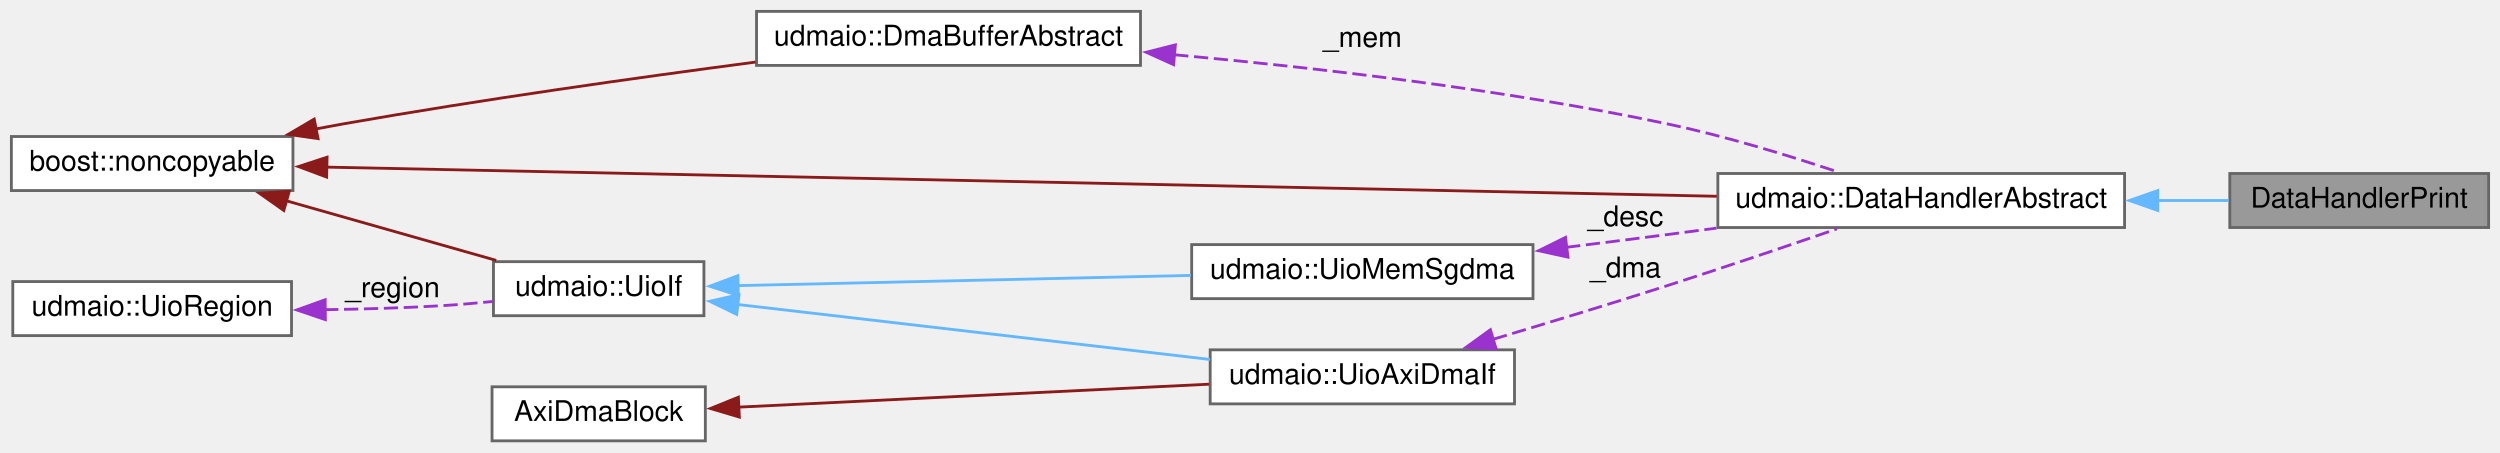
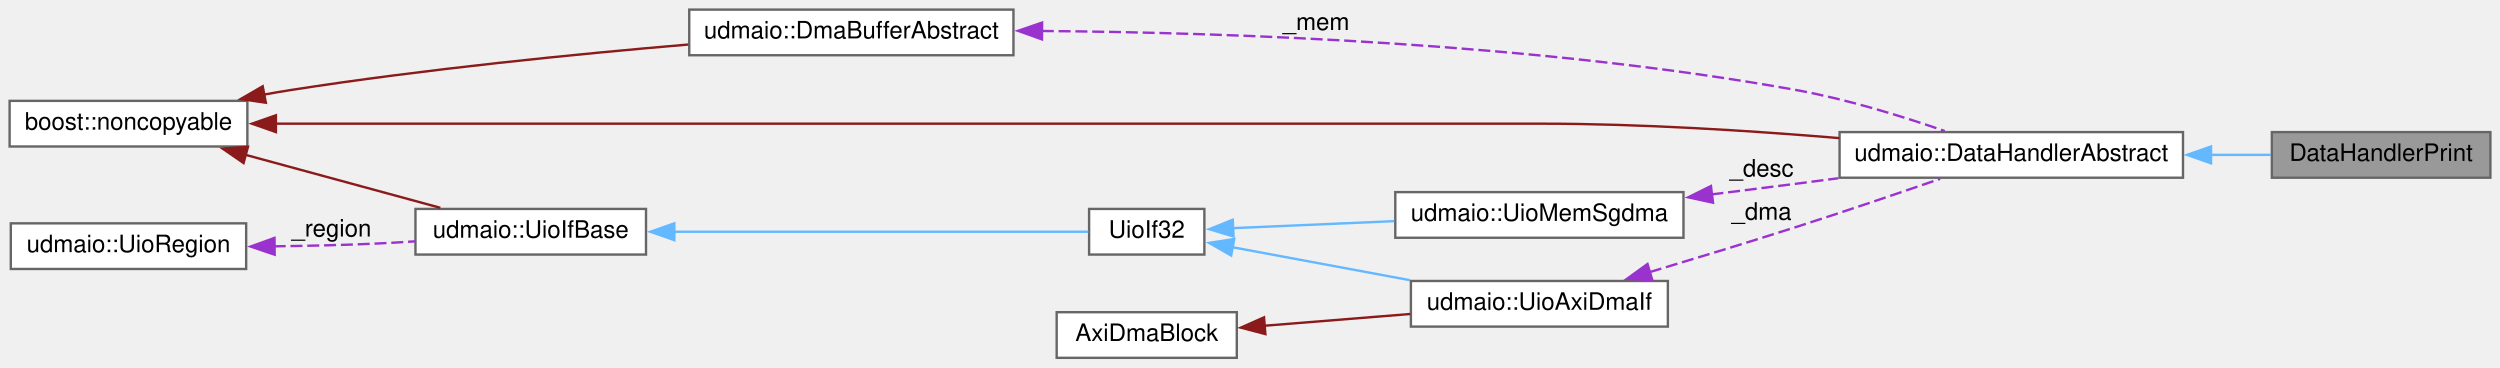
- <svg xmlns="http://www.w3.org/2000/svg" xmlns:xlink="http://www.w3.org/1999/xlink" width="879pt" height="159pt" viewBox="0.00 0.00 879.00 159.00">
-   <g id="graph0" class="graph" transform="scale(1 1) rotate(0) translate(4 155)">
+ <svg xmlns="http://www.w3.org/2000/svg" xmlns:xlink="http://www.w3.org/1999/xlink" width="1041pt" height="153pt" viewBox="0.00 0.00 1041.00 153.00">
+   <g id="graph0" class="graph" transform="scale(1 1) rotate(0) translate(4 149)">
    <g id="node1" class="node">
      <g id="a_node1">
        <a xlink:title="DataHandler implementation that checks LFSR data and prints status / stats.">
-           <polygon fill="#999999" stroke="#666666" points="871,-94 780,-94 780,-75 871,-75 871,-94" />
-           <text text-anchor="middle" x="825.5" y="-82" font-family="Helvetica,sans-Serif" font-size="10.00">DataHandlerPrint</text>
+           <polygon fill="#999999" stroke="#666666" points="1033,-94 942,-94 942,-75 1033,-75 1033,-94" />
+           <text text-anchor="middle" x="987.5" y="-82" font-family="Helvetica,sans-Serif" font-size="10.00">DataHandlerPrint</text>
        </a>
      </g>
    </g>
    <g id="node2" class="node">
      <g id="a_node2">
        <a xlink:href="classudmaio_1_1_data_handler_abstract.html" target="_top" xlink:title="Base class to implement a DMA data reception handler.">
-           <polygon fill="white" stroke="#666666" points="743,-94 600,-94 600,-75 743,-75 743,-94" />
-           <text text-anchor="middle" x="671.5" y="-82" font-family="Helvetica,sans-Serif" font-size="10.00">udmaio::DataHandlerAbstract</text>
+           <polygon fill="white" stroke="#666666" points="905,-94 762,-94 762,-75 905,-75 905,-94" />
+           <text text-anchor="middle" x="833.5" y="-82" font-family="Helvetica,sans-Serif" font-size="10.00">udmaio::DataHandlerAbstract</text>
        </a>
      </g>
    </g>
    <g id="edge1" class="edge">
-       <path fill="none" stroke="#63b8ff" d="M754.51,-84.5C763.13,-84.5 771.65,-84.5 779.61,-84.5" />
-       <polygon fill="#63b8ff" stroke="#63b8ff" points="754.67,-81 744.67,-84.5 754.67,-88 754.67,-81" />
+       <path fill="none" stroke="#63b8ff" d="M916.51,-84.5C925.13,-84.5 933.65,-84.5 941.61,-84.5" />
+       <polygon fill="#63b8ff" stroke="#63b8ff" points="916.67,-81 906.67,-84.5 916.67,-88 916.67,-81" />
    </g>
    <g id="node3" class="node">
      <g id="a_node3">
        <a xlink:title=" ">
          <polygon fill="white" stroke="#666666" points="99,-107 0,-107 0,-88 99,-88 99,-107" />
          <text text-anchor="middle" x="49.5" y="-95" font-family="Helvetica,sans-Serif" font-size="10.00">boost::noncopyable</text>
        </a>
      </g>
    </g>
    <g id="edge2" class="edge">
-       <path fill="none" stroke="#8b1a1a" d="M110.78,-96.24C225.94,-93.82 476.66,-88.56 599.62,-85.99" />
-       <polygon fill="#8b1a1a" stroke="#8b1a1a" points="110.85,-92.73 100.92,-96.44 110.99,-99.73 110.85,-92.73" />
+       <path fill="none" stroke="#8b1a1a" d="M110.58,-97.5C141.99,-97.5 181.07,-97.5 216,-97.5 216,-97.5 216,-97.5 638,-97.5 679.12,-97.5 725.02,-94.57 761.9,-91.49" />
+       <polygon fill="#8b1a1a" stroke="#8b1a1a" points="110.89,-94 100.89,-97.5 110.89,-101 110.89,-94" />
    </g>
-     <g id="node5" class="node">
-       <g id="a_node5">
-         <a xlink:href="classudmaio_1_1_uio_if.html" target="_top" xlink:title="Base class for UIO interfaces.">
-           <polygon fill="white" stroke="#666666" points="243.5,-63 169.5,-63 169.5,-44 243.5,-44 243.5,-63" />
-           <text text-anchor="middle" x="206.5" y="-51" font-family="Helvetica,sans-Serif" font-size="10.00">udmaio::UioIf</text>
+     <g id="node6" class="node">
+       <g id="a_node6">
+         <a xlink:href="classudmaio_1_1_uio_if_base.html" target="_top" xlink:title="Base class for UIO interfaces.">
+           <polygon fill="white" stroke="#666666" points="265,-62 169,-62 169,-43 265,-43 265,-62" />
+           <text text-anchor="middle" x="217" y="-50" font-family="Helvetica,sans-Serif" font-size="10.00">udmaio::UioIfBase</text>
        </a>
      </g>
    </g>
-     <g id="edge5" class="edge">
-       <path fill="none" stroke="#8b1a1a" d="M96.52,-84.44C120.2,-77.71 148.6,-69.65 170.47,-63.44" />
-       <polygon fill="#8b1a1a" stroke="#8b1a1a" points="95.79,-81 87.13,-87.1 97.7,-87.74 95.79,-81" />
+     <g id="edge6" class="edge">
+       <path fill="none" stroke="#8b1a1a" d="M98.29,-84.51C124.11,-77.48 155.5,-68.95 179.37,-62.46" />
+       <polygon fill="#8b1a1a" stroke="#8b1a1a" points="97.42,-81.11 88.69,-87.12 99.26,-87.87 97.42,-81.11" />
    </g>
-     <g id="node9" class="node">
-       <g id="a_node9">
+     <g id="node10" class="node">
+       <g id="a_node10">
        <a xlink:href="classudmaio_1_1_dma_buffer_abstract.html" target="_top" xlink:title="Base class for DMA data buffer.">
-           <polygon fill="white" stroke="#666666" points="397,-151 262,-151 262,-132 397,-132 397,-151" />
-           <text text-anchor="middle" x="329.5" y="-139" font-family="Helvetica,sans-Serif" font-size="10.00">udmaio::DmaBufferAbstract</text>
+           <polygon fill="white" stroke="#666666" points="418,-145 283,-145 283,-126 418,-126 418,-145" />
+           <text text-anchor="middle" x="350.5" y="-133" font-family="Helvetica,sans-Serif" font-size="10.00">udmaio::DmaBufferAbstract</text>
        </a>
      </g>
    </g>
-     <g id="edge11" class="edge">
-       <path fill="none" stroke="#8b1a1a" d="M106.84,-109.63C110.27,-110.29 113.68,-110.92 117,-111.5 165.21,-119.98 219.94,-127.7 261.64,-133.17" />
-       <polygon fill="#8b1a1a" stroke="#8b1a1a" points="107.83,-106.26 97.34,-107.76 106.47,-113.13 107.83,-106.26" />
+     <g id="edge12" class="edge">
+       <path fill="none" stroke="#8b1a1a" d="M105.94,-109.62C109.67,-110.3 113.39,-110.93 117,-111.5 172.53,-120.19 236.02,-126.5 282.61,-130.46" />
+       <polygon fill="#8b1a1a" stroke="#8b1a1a" points="106.7,-106.21 96.22,-107.77 105.39,-113.08 106.7,-106.21" />
    </g>
    <g id="node4" class="node">
      <g id="a_node4">
        <a xlink:href="classudmaio_1_1_uio_axi_dma_if.html" target="_top" xlink:title="Interface to AXI DMA Core.">
-           <polygon fill="white" stroke="#666666" points="528.5,-32 421.5,-32 421.5,-13 528.5,-13 528.5,-32" />
-           <text text-anchor="middle" x="475" y="-20" font-family="Helvetica,sans-Serif" font-size="10.00">udmaio::UioAxiDmaIf</text>
+           <polygon fill="white" stroke="#666666" points="690.5,-32 583.5,-32 583.5,-13 690.5,-13 690.5,-32" />
+           <text text-anchor="middle" x="637" y="-20" font-family="Helvetica,sans-Serif" font-size="10.00">udmaio::UioAxiDmaIf</text>
        </a>
      </g>
    </g>
    <g id="edge3" class="edge">
-       <path fill="none" stroke="#9a32cd" stroke-dasharray="5,2" d="M520.98,-35.71C539.87,-41.36 562.05,-48.11 582,-54.5 602.09,-60.93 624.59,-68.57 641.88,-74.53" />
-       <polygon fill="#9a32cd" stroke="#9a32cd" points="522.02,-32.37 511.43,-32.87 520.02,-39.08 522.02,-32.37" />
-       <text text-anchor="middle" x="567.5" y="-57.5" font-family="Helvetica,sans-Serif" font-size="10.00"> _dma</text>
+       <path fill="none" stroke="#9a32cd" stroke-dasharray="5,2" d="M682.98,-35.71C701.87,-41.36 724.05,-48.11 744,-54.5 764.09,-60.93 786.59,-68.57 803.88,-74.53" />
+       <polygon fill="#9a32cd" stroke="#9a32cd" points="684.02,-32.37 673.43,-32.87 682.02,-39.08 684.02,-32.37" />
+       <text text-anchor="middle" x="729.5" y="-57.5" font-family="Helvetica,sans-Serif" font-size="10.00"> _dma</text>
    </g>
-     <g id="edge4" class="edge">
-       <path fill="none" stroke="#63b8ff" d="M255.34,-47.94C302.1,-42.5 373.13,-34.23 421.45,-28.61" />
-       <polygon fill="#63b8ff" stroke="#63b8ff" points="255.03,-44.45 245.5,-49.08 255.84,-51.4 255.03,-44.45" />
-     </g>
-     <g id="node8" class="node">
-       <g id="a_node8">
-         <a xlink:href="classudmaio_1_1_uio_mem_sgdma.html" target="_top" xlink:title="Interface to AXI DMA scatter-gather buffers &amp; descriptors Uses a UioIf to access DMA descriptor memor...">
-           <polygon fill="white" stroke="#666666" points="535,-69 415,-69 415,-50 535,-50 535,-69" />
-           <text text-anchor="middle" x="475" y="-57" font-family="Helvetica,sans-Serif" font-size="10.00">udmaio::UioMemSgdma</text>
+     <g id="node5" class="node">
+       <g id="a_node5">
+         <a xlink:href="classudmaio_1_1_uio_if.html" target="_top" xlink:title="UIO Interface implementing bus access.">
+           <polygon fill="white" stroke="#666666" points="497.5,-62 449.5,-62 449.5,-43 497.5,-43 497.5,-62" />
+           <text text-anchor="middle" x="473.5" y="-50" font-family="Helvetica,sans-Serif" font-size="10.00">UioIf32</text>
        </a>
      </g>
    </g>
-     <g id="edge9" class="edge">
-       <path fill="none" stroke="#63b8ff" d="M255.41,-54.58C300.05,-55.58 366.75,-57.09 414.72,-58.17" />
-       <polygon fill="#63b8ff" stroke="#63b8ff" points="255.59,-51.08 245.51,-54.36 255.43,-58.08 255.59,-51.08" />
+     <g id="edge4" class="edge">
+       <path fill="none" stroke="#63b8ff" d="M509.21,-46.05C530.74,-42.05 558.84,-36.83 583.11,-32.32" />
+       <polygon fill="#63b8ff" stroke="#63b8ff" points="508.66,-42.59 499.47,-47.86 509.94,-49.48 508.66,-42.59" />
    </g>
-     <g id="node6" class="node">
-       <g id="a_node6">
+     <g id="node9" class="node">
+       <g id="a_node9">
+         <a xlink:href="classudmaio_1_1_uio_mem_sgdma.html" target="_top" xlink:title="Interface to AXI DMA scatter-gather buffers &amp; descriptors Uses a UioIf to access DMA descriptor memor...">
+           <polygon fill="white" stroke="#666666" points="697,-69 577,-69 577,-50 697,-50 697,-69" />
+           <text text-anchor="middle" x="637" y="-57" font-family="Helvetica,sans-Serif" font-size="10.00">udmaio::UioMemSgdma</text>
+         </a>
+       </g>
+     </g>
+     <g id="edge10" class="edge">
+       <path fill="none" stroke="#63b8ff" d="M509.42,-54.01C529.01,-54.86 553.99,-55.95 576.57,-56.92" />
+       <polygon fill="#63b8ff" stroke="#63b8ff" points="509.64,-50.52 499.5,-53.58 509.33,-57.51 509.64,-50.52" />
+     </g>
+     <g id="edge5" class="edge">
+       <path fill="none" stroke="#63b8ff" d="M276.57,-52.5C331.34,-52.5 410.35,-52.5 449.17,-52.5" />
+       <polygon fill="#63b8ff" stroke="#63b8ff" points="276.79,-49 266.79,-52.5 276.79,-56 276.79,-49" />
+     </g>
+     <g id="node7" class="node">
+       <g id="a_node7">
        <a xlink:href="structudmaio_1_1_uio_region.html" target="_top" xlink:title="General-purpose struct to define a memory area.">
          <polygon fill="white" stroke="#666666" points="98.5,-56 0.5,-56 0.5,-37 98.5,-37 98.5,-56" />
          <text text-anchor="middle" x="49.5" y="-44" font-family="Helvetica,sans-Serif" font-size="10.00">udmaio::UioRegion</text>
        </a>
      </g>
    </g>
-     <g id="edge6" class="edge">
-       <path fill="none" stroke="#9a32cd" stroke-dasharray="5,2" d="M109.96,-46.11C123.46,-46.3 137.73,-46.71 151,-47.5 156.89,-47.85 163.13,-48.39 169.19,-48.99" />
-       <polygon fill="#9a32cd" stroke="#9a32cd" points="110.39,-42.62 100.35,-46.02 110.32,-49.61 110.39,-42.62" />
+     <g id="edge7" class="edge">
+       <path fill="none" stroke="#9a32cd" stroke-dasharray="5,2" d="M109.95,-46.43C123.45,-46.6 137.72,-46.92 151,-47.5 156.77,-47.75 162.82,-48.1 168.81,-48.5" />
+       <polygon fill="#9a32cd" stroke="#9a32cd" points="110.37,-42.94 100.34,-46.34 110.3,-49.94 110.37,-42.94" />
      <text text-anchor="middle" x="134" y="-50.5" font-family="Helvetica,sans-Serif" font-size="10.00"> _region</text>
    </g>
-     <g id="node7" class="node">
-       <g id="a_node7">
+     <g id="node8" class="node">
+       <g id="a_node8">
        <a xlink:href="structaxi__dma_1_1block__template.html" target="_top" xlink:title="Template class for the axi_dma block, containing accessors for all its registers.">
-           <polygon fill="white" stroke="#666666" points="244,-19 169,-19 169,0 244,0 244,-19" />
-           <text text-anchor="middle" x="206.5" y="-7" font-family="Helvetica,sans-Serif" font-size="10.00">AxiDmaBlock</text>
+           <polygon fill="white" stroke="#666666" points="511,-19 436,-19 436,0 511,0 511,-19" />
+           <text text-anchor="middle" x="473.5" y="-7" font-family="Helvetica,sans-Serif" font-size="10.00">AxiDmaBlock</text>
        </a>
      </g>
    </g>
-     <g id="edge7" class="edge">
-       <path fill="none" stroke="#8b1a1a" d="M255.59,-11.85C302.24,-14.12 372.86,-17.57 421.08,-19.92" />
-       <polygon fill="#8b1a1a" stroke="#8b1a1a" points="255.95,-8.36 245.79,-11.37 255.61,-15.35 255.95,-8.36" />
+     <g id="edge8" class="edge">
+       <path fill="none" stroke="#8b1a1a" d="M522.61,-13.37C541.71,-14.91 563.74,-16.68 583.27,-18.26" />
+       <polygon fill="#8b1a1a" stroke="#8b1a1a" points="522.9,-9.89 512.66,-12.57 522.34,-16.86 522.9,-9.89" />
    </g>
-     <g id="edge8" class="edge">
-       <path fill="none" stroke="#9a32cd" stroke-dasharray="5,2" d="M546.64,-68.04C558.45,-69.5 570.57,-71.02 582,-72.5 587.69,-73.23 593.58,-74.01 599.5,-74.79" />
-       <polygon fill="#9a32cd" stroke="#9a32cd" points="547.3,-64.59 536.95,-66.84 546.44,-71.54 547.3,-64.59" />
-       <text text-anchor="middle" x="567.5" y="-75.5" font-family="Helvetica,sans-Serif" font-size="10.00"> _desc</text>
+     <g id="edge9" class="edge">
+       <path fill="none" stroke="#9a32cd" stroke-dasharray="5,2" d="M708.64,-68.04C720.45,-69.5 732.57,-71.02 744,-72.5 749.69,-73.23 755.58,-74.01 761.5,-74.79" />
+       <polygon fill="#9a32cd" stroke="#9a32cd" points="709.3,-64.59 698.95,-66.84 708.44,-71.54 709.3,-64.59" />
+       <text text-anchor="middle" x="729.5" y="-75.5" font-family="Helvetica,sans-Serif" font-size="10.00"> _desc</text>
    </g>
-     <g id="edge10" class="edge">
-       <path fill="none" stroke="#9a32cd" stroke-dasharray="5,2" d="M408.84,-135.76C458.77,-131.21 524.61,-123.58 582,-111.5 602.59,-107.17 625.28,-100.2 642.53,-94.43" />
-       <polygon fill="#9a32cd" stroke="#9a32cd" points="408.64,-132.26 398.99,-136.63 409.26,-139.23 408.64,-132.26" />
-       <text text-anchor="middle" x="475" y="-138.5" font-family="Helvetica,sans-Serif" font-size="10.00"> _mem</text>
+     <g id="edge11" class="edge">
+       <path fill="none" stroke="#9a32cd" stroke-dasharray="5,2" d="M429.8,-136.1C509.48,-135.45 636.26,-130.95 744,-111.5 765.18,-107.68 788.44,-100.46 805.79,-94.45" />
+       <polygon fill="#9a32cd" stroke="#9a32cd" points="429.88,-132.6 419.9,-136.16 429.93,-139.6 429.88,-132.6" />
+       <text text-anchor="middle" x="544" y="-136.5" font-family="Helvetica,sans-Serif" font-size="10.00"> _mem</text>
    </g>
  </g>
</svg>
